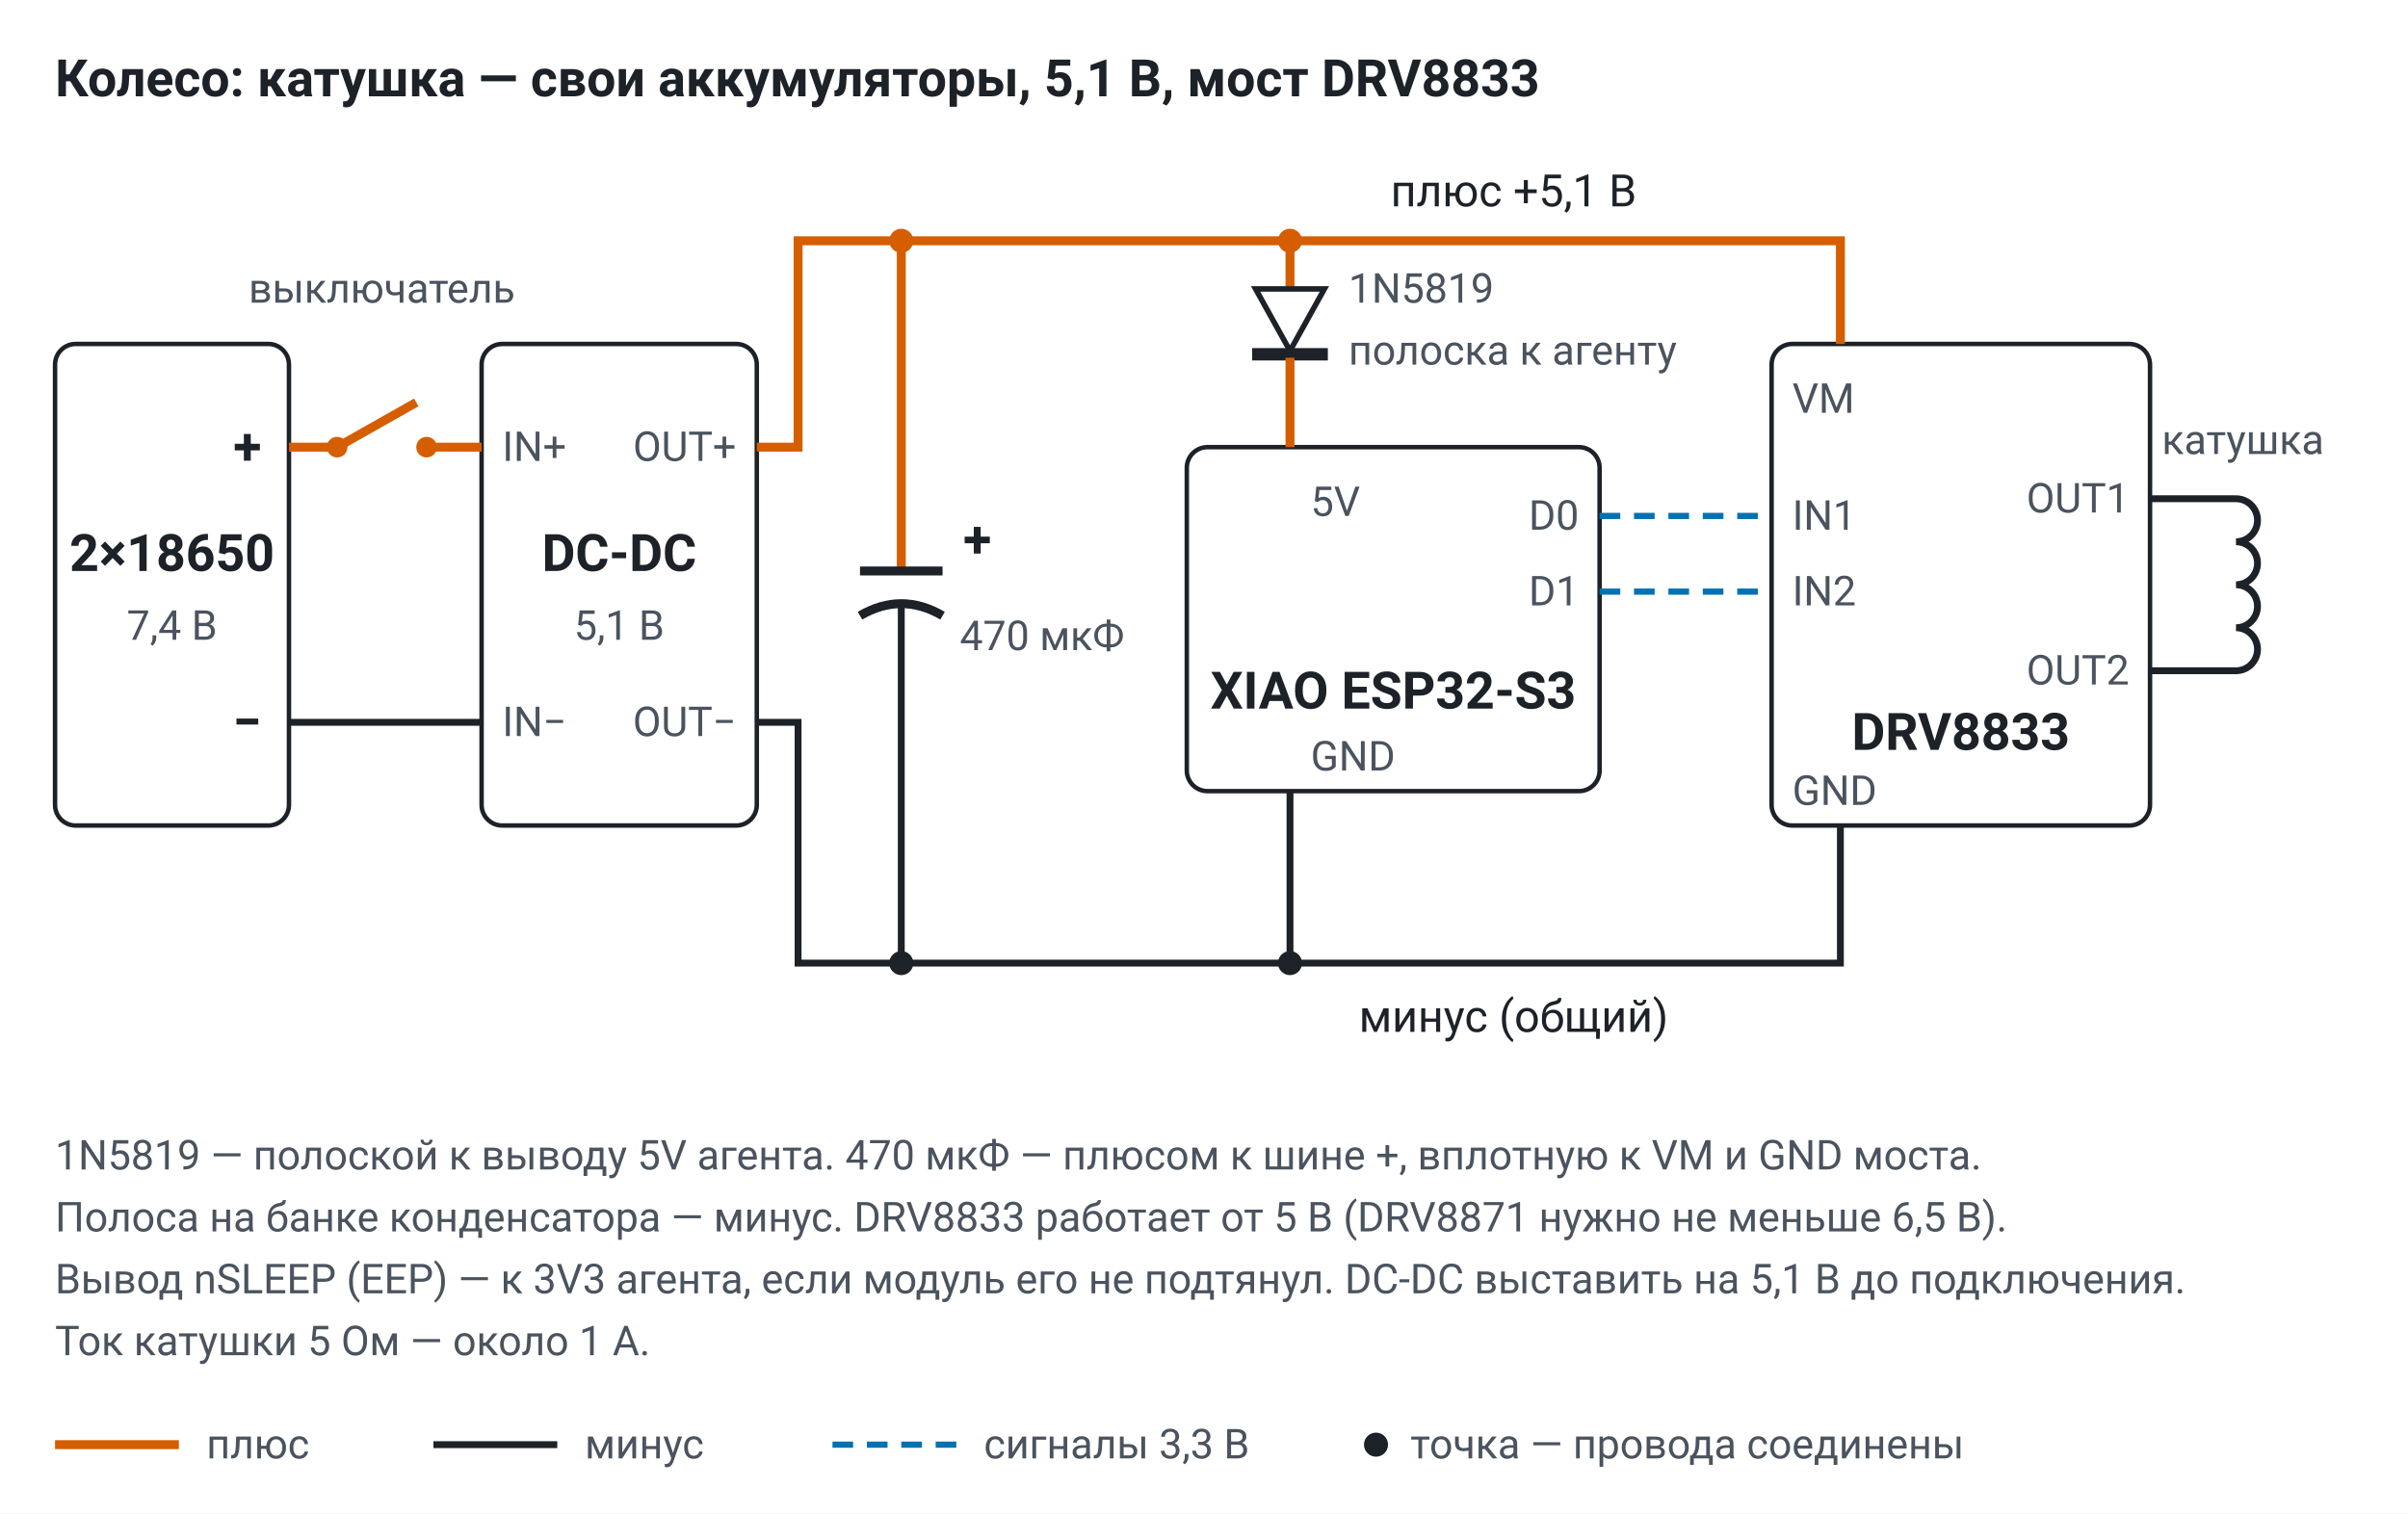
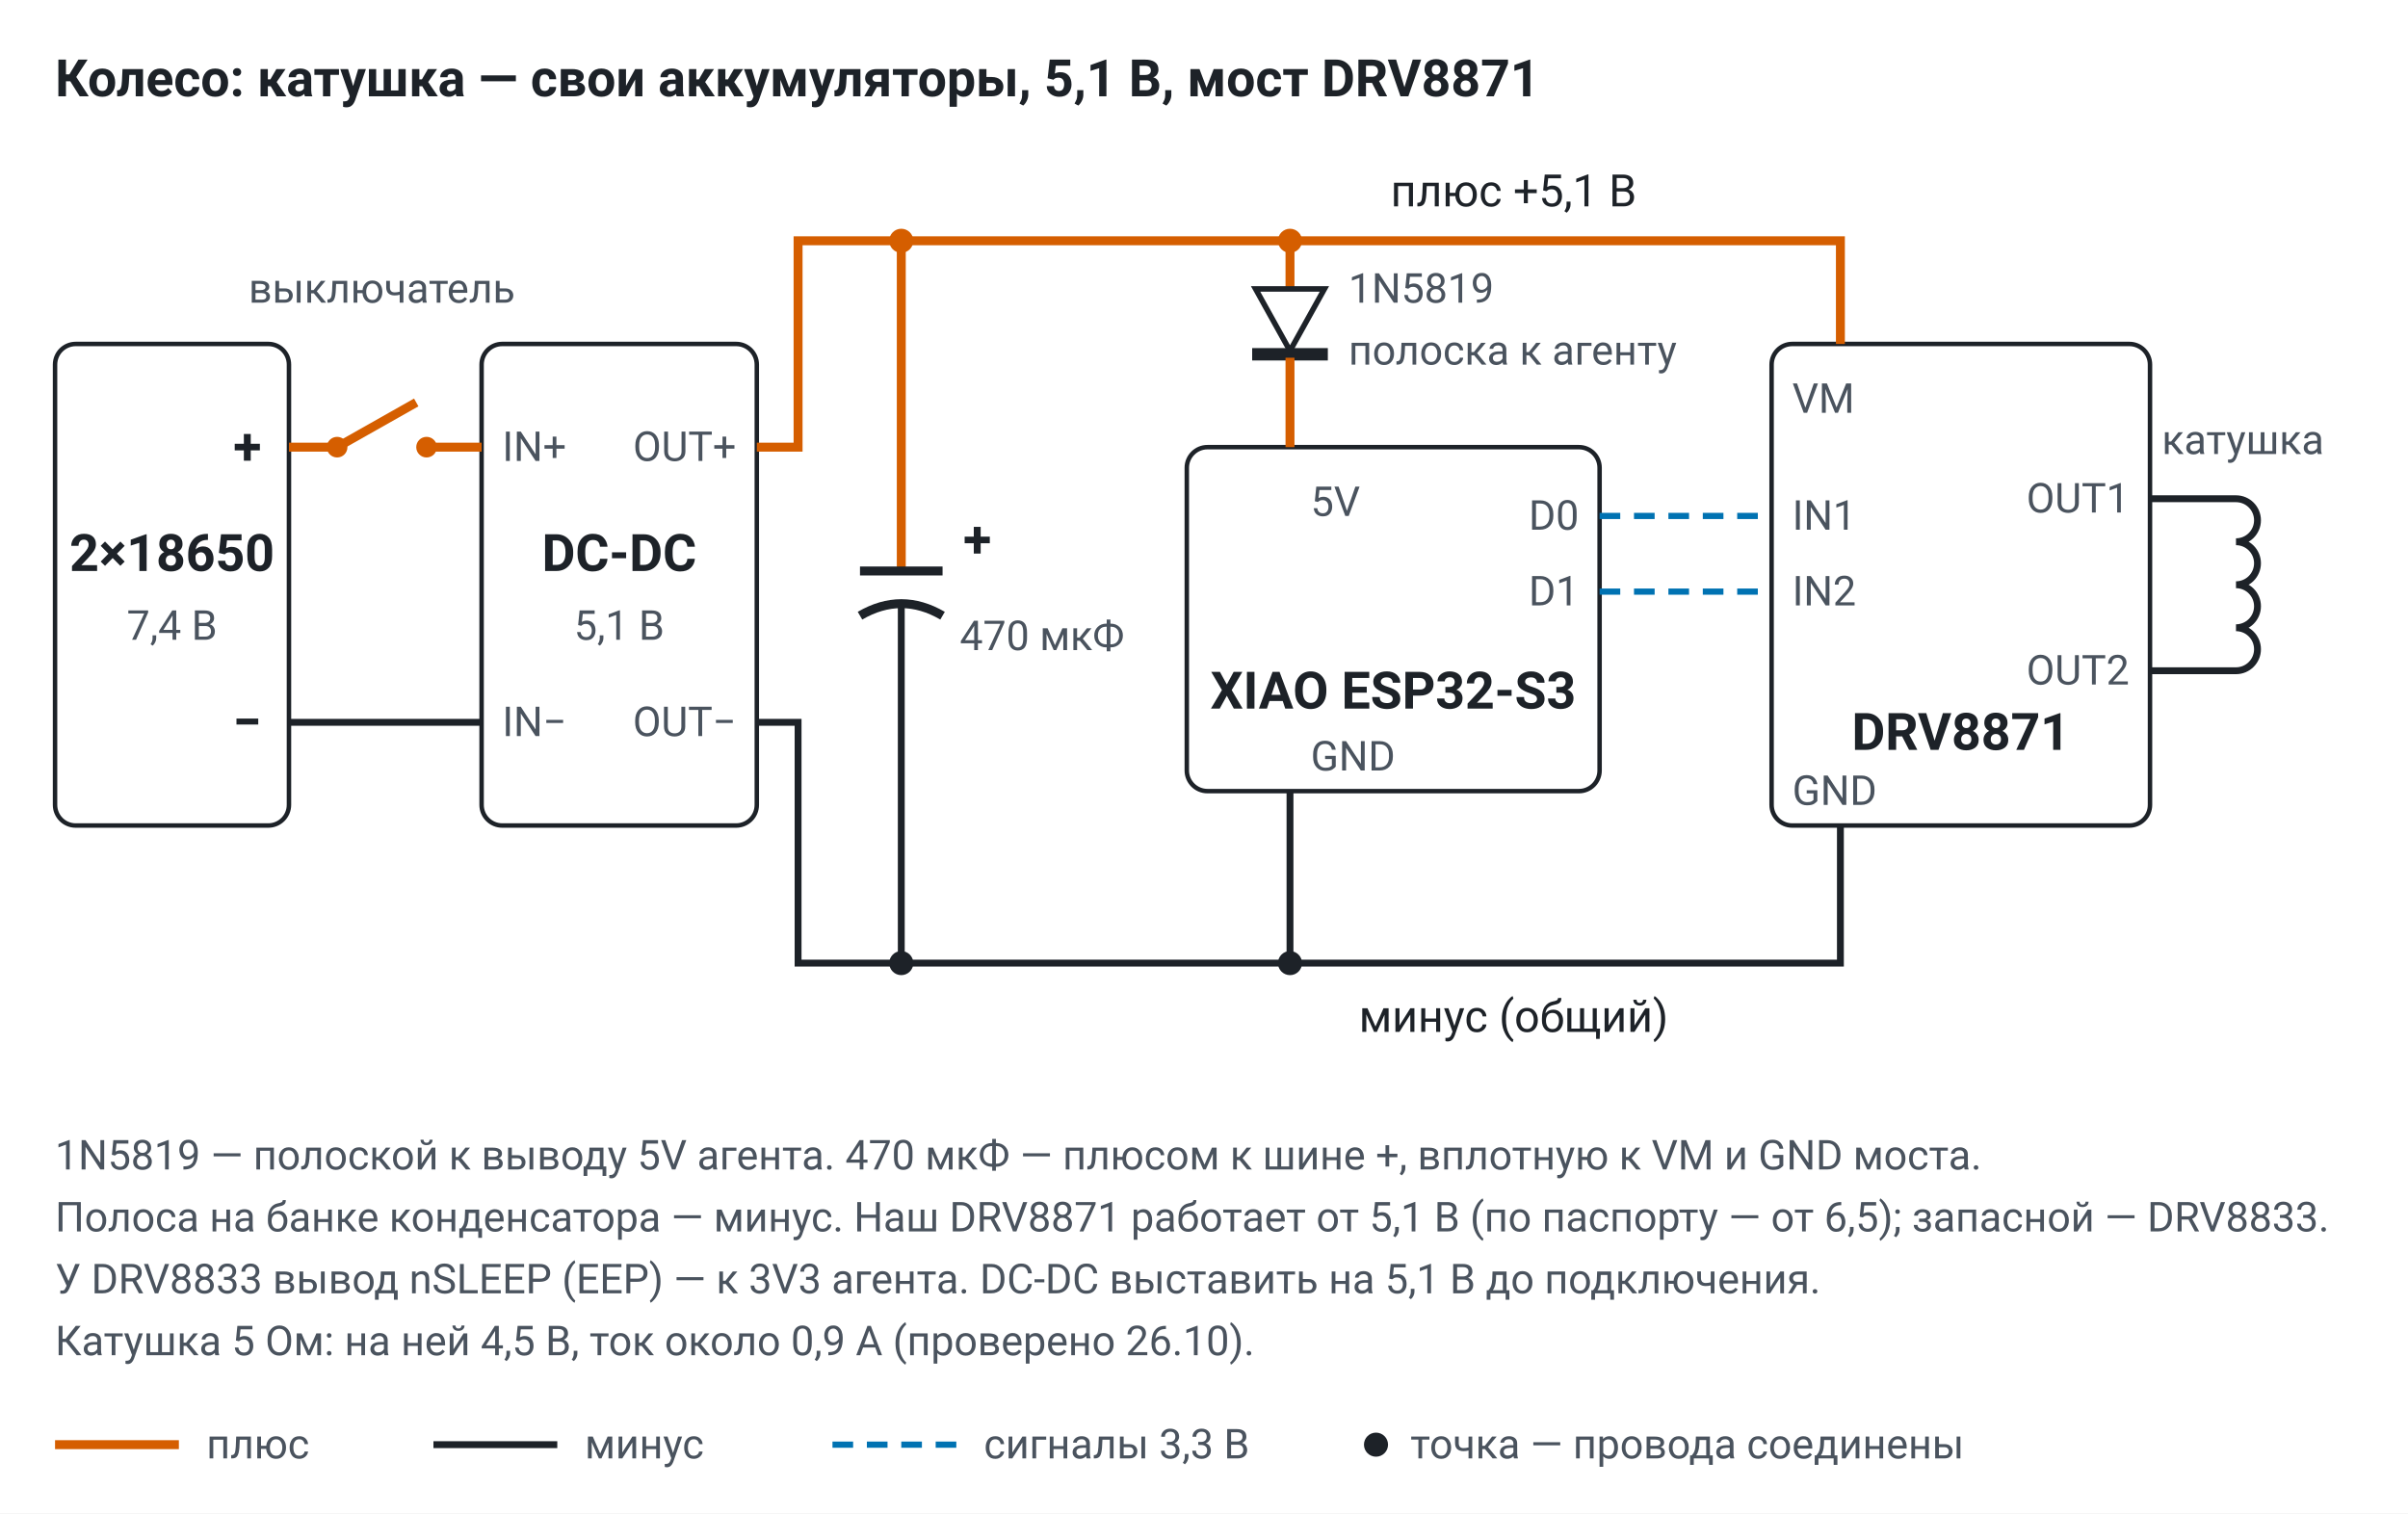
<svg xmlns="http://www.w3.org/2000/svg" viewBox="0 0 700 440" width="700" height="440" role="img">
  <style>
text{font-family:system-ui,-apple-system,"Segoe UI",Roboto,sans-serif;fill:#1d2228}
.h{font-size:15px;font-weight:600}.t{font-size:13px}.s{font-size:12px;fill:#4a535e}
.box{fill:#fff;stroke:#1d2228;stroke-width:1.3}
.p{stroke:#D55E00;stroke-width:2.6;fill:none}.m{stroke:#1d2228;stroke-width:2;fill:none}
.pl{stroke:#1d2228;stroke-width:2.6;fill:none}.d{fill:none;stroke:#1d2228;stroke-width:1.6}
.sig{stroke:#0072B2;stroke-width:1.8;fill:none;stroke-dasharray:6 4}
</style>
  <rect width="700" height="440" fill="#ffffff" />
-   <text class="h" x="16" y="28">Колесо: катушка — свои аккумуляторы, 5,1 В, мост DRV8833</text>
+   <text class="h" x="16" y="28">Колесо: катушка — свои аккумуляторы, 5,1 В, мост DRV8871</text>
  <g transform="translate(0,-20)">
    <rect class="box" x="16" y="120" width="68" height="140" rx="6" />
    <text class="h" x="50" y="186" text-anchor="middle">2×18650</text>
    <text class="s" x="50" y="206" text-anchor="middle">7,4 В</text>
    <text class="h" x="76" y="155" text-anchor="end">+</text>
    <text class="h" x="76" y="235" text-anchor="end">−</text>
    <rect class="box" x="140" y="120" width="80" height="140" rx="6" />
    <text class="h" x="180" y="186" text-anchor="middle">DC-DC</text>
    <text class="s" x="180" y="206" text-anchor="middle">5,1 В</text>
    <text class="s" x="146" y="154">IN+</text>
    <text class="s" x="146" y="234">IN−</text>
    <text class="s" x="214" y="154" text-anchor="end">OUT+</text>
    <text class="s" x="214" y="234" text-anchor="end">OUT−</text>
    <rect class="box" x="345" y="150" width="120" height="100" rx="6" />
    <text class="h" x="405" y="226" text-anchor="middle">XIAO ESP32-S3</text>
    <text class="s" x="381" y="170">5V</text>
    <text class="s" x="381" y="244">GND</text>
    <text class="s" x="459" y="174" text-anchor="end">D0</text>
    <text class="s" x="459" y="196" text-anchor="end">D1</text>
    <rect class="box" x="515" y="120" width="110" height="140" rx="6" />
-     <text class="h" x="570" y="238" text-anchor="middle">DRV8833</text>
+     <text class="h" x="570" y="238" text-anchor="middle">DRV8871</text>
    <text class="s" x="521" y="140">VM</text>
    <text class="s" x="521" y="174">IN1</text>
    <text class="s" x="521" y="196">IN2</text>
    <text class="s" x="521" y="254">GND</text>
    <text class="s" x="619" y="169" text-anchor="end">OUT1</text>
    <text class="s" x="619" y="219" text-anchor="end">OUT2</text>
    <line class="p" x1="84" y1="150" x2="98" y2="150" />
    <circle cx="98" cy="150" r="3" fill="#D55E00" />
    <circle cx="124" cy="150" r="3" fill="#D55E00" />
    <line class="p" x1="98" y1="150" x2="121" y2="137" />
    <line class="p" x1="124" y1="150" x2="140" y2="150" />
    <text class="s" x="111" y="108" text-anchor="middle">выключатель</text>
    <line class="m" x1="84" y1="230" x2="140" y2="230" />
    <path class="p" d="M220 150 H232 V90 H535 V120" />
    <path class="m" d="M220 230 H232 V300 H535 V260" />
    <text class="t" x="440" y="80" text-anchor="middle">плюс +5,1 В</text>
    <text class="t" x="440" y="320" text-anchor="middle">минус (общий)</text>
    <line class="p" x1="262" y1="90" x2="262" y2="186" />
    <line class="pl" x1="250" y1="186" x2="274" y2="186" />
    <path class="pl" d="M250 199 Q262 192 274 199" />
    <line class="m" x1="262" y1="196" x2="262" y2="300" />
    <text class="h" x="280" y="182">+</text>
    <text class="s" x="279" y="209">470 мкФ</text>
    <circle cx="262" cy="90" r="3.5" fill="#D55E00" />
    <circle cx="262" cy="300" r="3.5" fill="#1d2228" />
    <line class="p" x1="375" y1="90" x2="375" y2="104" />
    <polygon class="d" points="365,104 385,104 375,122" />
    <line class="pl" x1="364" y1="123" x2="386" y2="123" style="stroke-width:3.6" />
    <line class="p" x1="375" y1="124" x2="375" y2="150" />
    <text class="s" x="392" y="108">1N5819</text>
    <text class="s" x="392" y="126">полоска к агенту</text>
    <circle cx="375" cy="90" r="3.5" fill="#D55E00" />
    <line class="m" x1="375" y1="250" x2="375" y2="300" />
    <circle cx="375" cy="300" r="3.5" fill="#1d2228" />
    <line class="sig" x1="465" y1="170" x2="515" y2="170" />
    <line class="sig" x1="465" y1="192" x2="515" y2="192" />
    <path class="m" d="M625 165 H650 a6.25 6.25 0 0 1 0 12.5 a6.25 6.25 0 0 1 0 12.5 a6.25 6.25 0 0 1 0 12.5 a6.25 6.25 0 0 1 0 12.5 H625" />
    <text class="s" x="652" y="152" text-anchor="middle">катушка</text>
  </g>
  <text class="s" x="16" y="340">1N5819 — полоской к выводу 5V агента. 470 мкФ — плюсом к шине +, вплотную к VM и GND моста.</text>
-   <text class="s" x="16" y="358">Полоса на банке конденсатора — минус. DRV8833 работает от 5 В (DRV8871 нужно не меньше 6,5 В).</text>
-   <text class="s" x="16" y="376">Вывод nSLEEP (EEP) — к 3V3 агента, если модуль его не подтянул. DC-DC выставить на 5,1 В до подключения.</text>
-   <text class="s" x="16" y="394">Ток катушки 5 Ом — около 1 А.</text>
+   <text class="s" x="16" y="358">Полоса на банке конденсатора — минус. Наш DRV8871 работает от 5,1 В (по паспорту — от 6,5); запасной — DRV8833.</text>
+   <text class="s" x="16" y="376">У DRV8833 вывод nSLEEP (EEP) — к 3V3 агента. DC-DC выставить на 5,1 В до подключения.</text>
+   <text class="s" x="16" y="394">Катушка 5 Ом: на ней 4,5 В, ток около 0,9 А (проверено 26.10).</text>
  <line class="p" x1="16" y1="420" x2="52" y2="420" />
  <text class="s" x="60" y="424">плюс</text>
  <line class="m" x1="126" y1="420" x2="162" y2="420" />
  <text class="s" x="170" y="424">минус</text>
  <line class="sig" x1="242" y1="420" x2="278" y2="420" />
  <text class="s" x="286" y="424">сигналы 3,3 В</text>
  <circle cx="400" cy="420" r="3.5" fill="#1d2228" />
  <text class="s" x="410" y="424">точка — провода соединены</text>
</svg>
